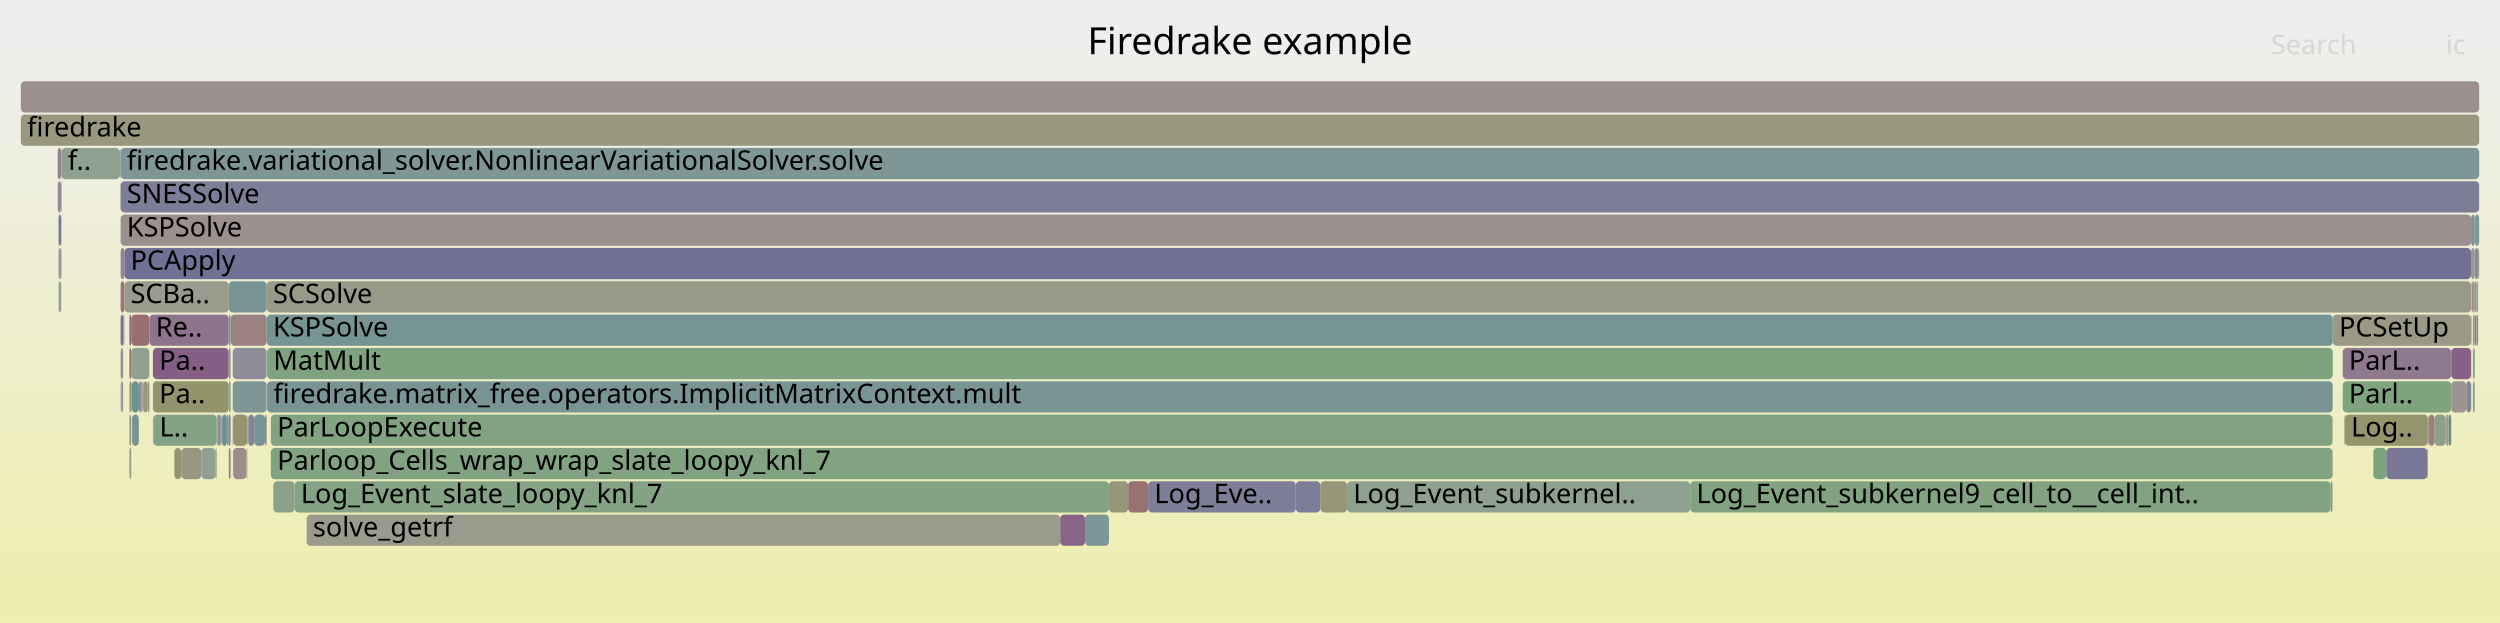
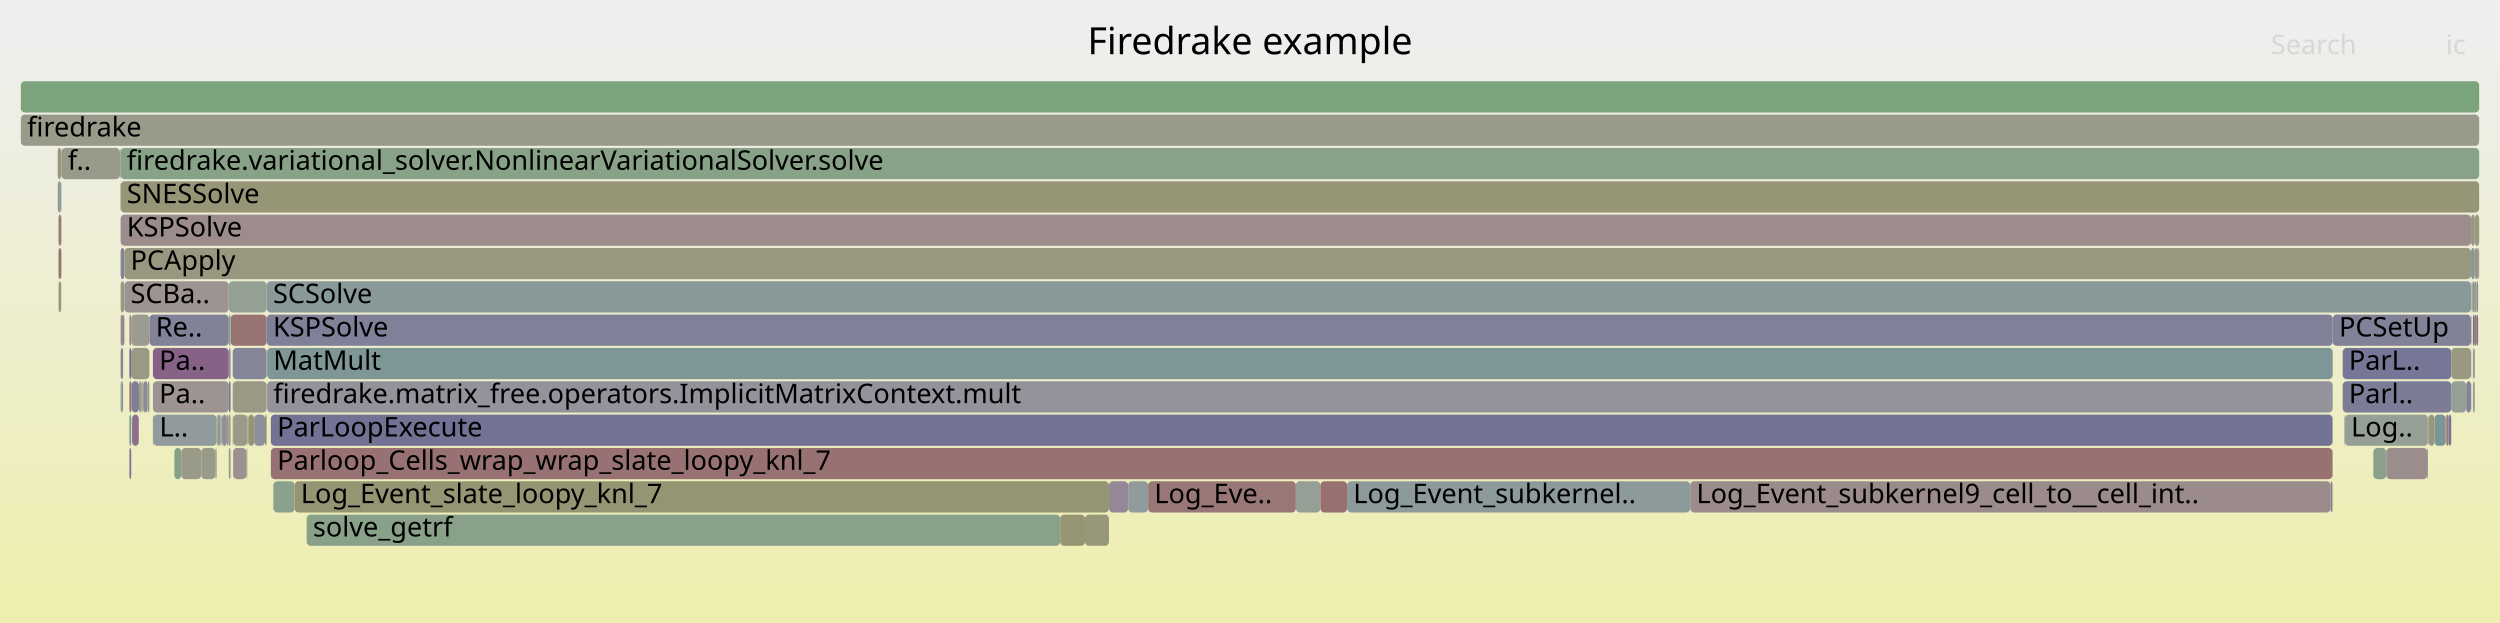
<svg xmlns="http://www.w3.org/2000/svg" version="1.1" width="1200" height="299" viewBox="0 0 1200 299">
  <defs>
    <linearGradient id="background" y1="0" y2="1" x1="0" x2="0">
      <stop stop-color="#eeeeee" offset="5%" />
      <stop stop-color="#eeeeb0" offset="95%" />
    </linearGradient>
  </defs>
  <style type="text/css">
	text { font-family:Verdana; font-size:13px; fill:rgb(0,0,0); }
	#search, #ignorecase { opacity:0.1; cursor:pointer; }
	#search:hover, #search.show, #ignorecase:hover, #ignorecase.show { opacity:1; }
	#subtitle { text-anchor:middle; font-color:rgb(160,160,160); }
	#title { text-anchor:middle; font-size:18px}
	#unzoom { cursor:pointer; }
	#frames &gt; *:hover { stroke:black; stroke-width:0.5; cursor:pointer; }
	.hide { display:none; }
	.parent { opacity:0.5; }
</style>
  <rect x="0.0" y="0" width="1200.0" height="299.0" fill="url(#background)" />
  <text id="title" x="600.00" y="26">Firedrake example</text>
  <text id="details" x="10.00" y="281"> </text>
  <text id="unzoom" x="10.00" y="26" class="hide">Reset Zoom</text>
  <text id="search" x="1090.00" y="26">Search</text>
  <text id="ignorecase" x="1174.00" y="26">ic</text>
  <text id="matched" x="1090.00" y="281"> </text>
  <g id="frames">
    <g>
-       <rect x="63.0" y="183" width="0.2" height="15.0" fill="rgb(154.036,127.609,127.609)" rx="2" ry="2" />
+       <rect x="1189.5" y="119" width="0.5" height="15.0" fill="rgb(156.583,147.136,147.136)" rx="2" ry="2" />
+       <text x="1192.51" y="129.5" />
+     </g>
+     <g>
+       <rect x="1119.6" y="215" width="0.1" height="15.0" fill="rgb(125.261,149.512,149.512)" rx="2" ry="2" />
+       <text x="1122.61" y="225.5" />
+     </g>
+     <g>
+       <rect x="622.0" y="231" width="11.8" height="15.0" fill="rgb(149.244,159.425,149.244)" rx="2" ry="2" />
+       <text x="625.03" y="241.5" />
+     </g>
+     <g>
+       <rect x="58.0" y="167" width="1.1" height="15.0" fill="rgb(131.535,131.535,152.878)" rx="2" ry="2" />
+       <text x="61.00" y="177.5" />
+     </g>
+     <g>
+       <rect x="57.9" y="167" width="0.1" height="15.0" fill="rgb(152.841,118.448,118.448)" rx="2" ry="2" />
+       <text x="60.86" y="177.5" />
+     </g>
+     <g>
+       <rect x="103.7" y="215" width="0.3" height="15.0" fill="rgb(150.35,150.35,120.925)" rx="2" ry="2" />
+       <text x="106.72" y="225.5" />
+     </g>
+     <g>
+       <rect x="1119.6" y="199" width="0.1" height="15.0" fill="rgb(148.189,159.597,148.189)" rx="2" ry="2" />
+       <text x="1122.61" y="209.5" />
+     </g>
+     <g>
+       <rect x="1118.7" y="231" width="0.9" height="15.0" fill="rgb(144.159,122.531,144.159)" rx="2" ry="2" />
+       <text x="1121.71" y="241.5" />
+     </g>
+     <g>
+       <rect x="96.6" y="215" width="6.8" height="15.0" fill="rgb(153.869,153.869,137.979)" rx="2" ry="2" />
+       <text x="99.63" y="225.5" />
+     </g>
+     <g>
+       <rect x="1186.4" y="151" width="0.2" height="15.0" fill="rgb(146.6,159.856,146.6)" rx="2" ry="2" />
+       <text x="1189.43" y="161.5" />
+     </g>
+     <g>
+       <rect x="118.7" y="199" width="0.2" height="15.0" fill="rgb(144.107,160.262,144.107)" rx="2" ry="2" />
+       <text x="121.70" y="209.5" />
+     </g>
+     <g>
+       <rect x="28.1" y="119" width="1.2" height="15.0" fill="rgb(152.274,114.103,114.103)" rx="2" ry="2" />
+       <text x="31.07" y="129.5" />
+     </g>
+     <g>
+       <rect x="29.5" y="71" width="28.1" height="15.0" fill="rgb(153.98,153.98,138.516)" rx="2" ry="2" />
+       <text x="32.52" y="81.5">f..</text>
+     </g>
+     <g>
+       <rect x="109.8" y="215" width="0.9" height="15.0" fill="rgb(148.105,159.611,148.105)" rx="2" ry="2" />
+       <text x="112.82" y="225.5" />
+     </g>
+     <g>
+       <rect x="73.6" y="199" width="30.4" height="15.0" fill="rgb(144.831,154.586,154.586)" rx="2" ry="2" />
+       <text x="76.56" y="209.5">L..</text>
+     </g>
+     <g>
+       <rect x="128.2" y="183" width="991.5" height="15.0" fill="rgb(146.516,146.516,155.777)" rx="2" ry="2" />
+       <text x="131.19" y="193.5">firedrake.matrix_free.operators.ImplicitMatrixContext.mult</text>
+     </g>
+     <g>
+       <rect x="1186.4" y="135" width="0.2" height="15.0" fill="rgb(155.412,138.157,138.157)" rx="2" ry="2" />
+       <text x="1189.43" y="145.5" />
+     </g>
+     <g>
+       <rect x="108.9" y="199" width="0.9" height="15.0" fill="rgb(151.545,151.545,126.719)" rx="2" ry="2" />
+       <text x="111.87" y="209.5" />
+     </g>
+     <g>
+       <rect x="110.7" y="151" width="17.3" height="15.0" fill="rgb(152.555,116.254,116.254)" rx="2" ry="2" />
+       <text x="113.66" y="161.5" />
+     </g>
+     <g>
+       <rect x="551.1" y="231" width="70.9" height="15.0" fill="rgb(152.977,119.493,119.493)" rx="2" ry="2" />
+       <text x="554.08" y="241.5">Log_Eve..</text>
+     </g>
+     <g>
+       <rect x="508.9" y="247" width="11.9" height="15.0" fill="rgb(149.541,149.541,117.004)" rx="2" ry="2" />
+       <text x="511.89" y="257.5" />
+     </g>
+     <g>
+       <rect x="63.2" y="183" width="3.5" height="15.0" fill="rgb(125.942,125.942,151.795)" rx="2" ry="2" />
+       <text x="66.16" y="193.5" />
+     </g>
+     <g>
+       <rect x="111.7" y="183" width="16.3" height="15.0" fill="rgb(153.06,153.06,134.058)" rx="2" ry="2" />
+       <text x="114.73" y="193.5" />
+     </g>
+     <g>
+       <rect x="122.0" y="199" width="5.2" height="15.0" fill="rgb(142.584,142.584,155.016)" rx="2" ry="2" />
+       <text x="125.03" y="209.5" />
+     </g>
+     <g>
+       <rect x="59.7" y="135" width="50.1" height="15.0" fill="rgb(156.606,147.316,147.316)" rx="2" ry="2" />
+       <text x="62.66" y="145.5">SCBa..</text>
+     </g>
+     <g>
+       <rect x="1186.1" y="103" width="1.8" height="15.0" fill="rgb(152.287,152.287,130.315)" rx="2" ry="2" />
+       <text x="1189.07" y="113.5" />
+     </g>
+     <g>
+       <rect x="29.4" y="135" width="0.1" height="15.0" fill="rgb(143.93,143.93,155.277)" rx="2" ry="2" />
+       <text x="32.40" y="145.5" />
+     </g>
+     <g>
+       <rect x="1165.4" y="199" width="0.2" height="15.0" fill="rgb(127.305,150.042,150.042)" rx="2" ry="2" />
+       <text x="1168.36" y="209.5" />
+     </g>
+     <g>
+       <rect x="29.3" y="87" width="0.2" height="15.0" fill="rgb(148.21,159.594,148.21)" rx="2" ry="2" />
+       <text x="32.25" y="97.5" />
+     </g>
+     <g>
+       <rect x="57.9" y="135" width="1.8" height="15.0" fill="rgb(152.653,152.653,132.086)" rx="2" ry="2" />
+       <text x="60.86" y="145.5" />
+     </g>
+     <g>
+       <rect x="111.9" y="215" width="6.4" height="15.0" fill="rgb(156.205,144.238,144.238)" rx="2" ry="2" />
+       <text x="114.88" y="225.5" />
+     </g>
+     <g>
+       <rect x="118.9" y="199" width="0.3" height="15.0" fill="rgb(144.982,154.625,154.625)" rx="2" ry="2" />
+       <text x="121.92" y="209.5" />
+     </g>
+     <g>
+       <rect x="57.9" y="151" width="1.2" height="15.0" fill="rgb(155.13,135.994,135.994)" rx="2" ry="2" />
+       <text x="60.86" y="161.5" />
+     </g>
+     <g>
+       <rect x="106.6" y="199" width="2.3" height="15.0" fill="rgb(140.566,140.566,154.626)" rx="2" ry="2" />
+       <text x="109.65" y="209.5" />
+     </g>
+     <g>
+       <rect x="1165.6" y="199" width="0.2" height="15.0" fill="rgb(153.191,153.191,134.694)" rx="2" ry="2" />
+       <text x="1168.58" y="209.5" />
+     </g>
+     <g>
+       <rect x="532.3" y="231" width="9.2" height="15.0" fill="rgb(149.603,136.483,149.603)" rx="2" ry="2" />
+       <text x="535.29" y="241.5" />
+     </g>
+     <g>
+       <rect x="68.5" y="183" width="0.3" height="15.0" fill="rgb(137.429,105.286,137.429)" rx="2" ry="2" />
+       <text x="71.53" y="193.5" />
+     </g>
+     <g>
+       <rect x="63.4" y="199" width="3.2" height="15.0" fill="rgb(139.839,111.462,139.839)" rx="2" ry="2" />
+       <text x="66.37" y="209.5" />
+     </g>
+     <g>
+       <rect x="73.4" y="167" width="36.4" height="15.0" fill="rgb(134.617,98.081,134.617)" rx="2" ry="2" />
+       <text x="76.41" y="177.5">Pa..</text>
+     </g>
+     <g>
+       <rect x="118.5" y="215" width="0.2" height="15.0" fill="rgb(133.414,162.002,133.414)" rx="2" ry="2" />
+       <text x="121.49" y="225.5" />
+     </g>
+     <g>
+       <rect x="127.2" y="199" width="0.8" height="15.0" fill="rgb(149.08,149.08,114.773)" rx="2" ry="2" />
+       <text x="130.22" y="209.5" />
+     </g>
+     <g>
+       <rect x="1125.3" y="199" width="0.2" height="15.0" fill="rgb(107.853,144.999,144.999)" rx="2" ry="2" />
+       <text x="1128.31" y="209.5" />
+     </g>
+     <g>
+       <rect x="1187.0" y="151" width="0.9" height="15.0" fill="rgb(114.97,114.97,149.672)" rx="2" ry="2" />
+       <text x="1190.04" y="161.5" />
+     </g>
+     <g>
+       <rect x="104.5" y="199" width="1.4" height="15.0" fill="rgb(139.506,153.205,153.205)" rx="2" ry="2" />
+       <text x="107.48" y="209.5" />
+     </g>
+     <g>
+       <rect x="1187.0" y="135" width="0.9" height="15.0" fill="rgb(150.629,139.112,150.629)" rx="2" ry="2" />
+       <text x="1190.04" y="145.5" />
+     </g>
+     <g>
+       <rect x="1186.3" y="167" width="0.1" height="15.0" fill="rgb(131.839,151.217,151.217)" rx="2" ry="2" />
+       <text x="1189.31" y="177.5" />
+     </g>
+     <g>
+       <rect x="1173.9" y="199" width="0.1" height="15.0" fill="rgb(149.943,149.943,118.956)" rx="2" ry="2" />
+       <text x="1176.87" y="209.5" />
+     </g>
+     <g>
+       <rect x="119.2" y="199" width="2.8" height="15.0" fill="rgb(149.276,149.276,115.722)" rx="2" ry="2" />
+       <text x="122.15" y="209.5" />
+     </g>
+     <g>
+       <rect x="83.7" y="215" width="3.3" height="15.0" fill="rgb(133.501,161.988,133.501)" rx="2" ry="2" />
+       <text x="86.69" y="225.5" />
+     </g>
+     <g>
+       <rect x="70.8" y="183" width="0.9" height="15.0" fill="rgb(152.54,152.54,131.542)" rx="2" ry="2" />
+       <text x="73.85" y="193.5" />
+     </g>
+     <g>
+       <rect x="811.3" y="231" width="307.4" height="15.0" fill="rgb(155.577,139.424,139.424)" rx="2" ry="2" />
+       <text x="814.30" y="241.5">Log_Event_subkernel9_cell_to__cell_int..</text>
+     </g>
+     <g>
+       <rect x="1168.5" y="199" width="5.4" height="15.0" fill="rgb(121.734,148.598,148.598)" rx="2" ry="2" />
+       <text x="1171.50" y="209.5" />
+     </g>
+     <g>
+       <rect x="111.7" y="167" width="16.3" height="15.0" fill="rgb(134.453,134.453,153.443)" rx="2" ry="2" />
+       <text x="114.73" y="177.5" />
+     </g>
+     <g>
+       <rect x="1174.0" y="199" width="0.2" height="15.0" fill="rgb(153.102,120.451,120.451)" rx="2" ry="2" />
+       <text x="1177.04" y="209.5" />
+     </g>
+     <g>
+       <rect x="57.9" y="183" width="0.1" height="15.0" fill="rgb(131.329,131.329,152.838)" rx="2" ry="2" />
+       <text x="60.86" y="193.5" />
+     </g>
+     <g>
+       <rect x="104.0" y="199" width="0.5" height="15.0" fill="rgb(153.769,153.769,137.497)" rx="2" ry="2" />
+       <text x="106.96" y="209.5" />
+     </g>
+     <g>
+       <rect x="57.7" y="71" width="0.2" height="15.0" fill="rgb(140.425,112.963,140.425)" rx="2" ry="2" />
+       <text x="60.73" y="81.5" />
+     </g>
+     <g>
+       <rect x="1188.7" y="151" width="0.8" height="15.0" fill="rgb(137.424,105.274,137.424)" rx="2" ry="2" />
+       <text x="1191.69" y="161.5" />
+     </g>
+     <g>
+       <rect x="10.0" y="39" width="1180.0" height="15.0" fill="rgb(123.663,163.59,123.663)" rx="2" ry="2" />
+       <text x="13.00" y="49.5" />
+     </g>
+     <g>
+       <rect x="57.9" y="119" width="1.8" height="15.0" fill="rgb(130.355,130.355,152.649)" rx="2" ry="2" />
+       <text x="60.86" y="129.5" />
+     </g>
+     <g>
+       <rect x="128.0" y="135" width="1058.1" height="15.0" fill="rgb(136.814,152.507,152.507)" rx="2" ry="2" />
+       <text x="131.04" y="145.5">SCSolve</text>
+     </g>
+     <g>
+       <rect x="29.3" y="103" width="0.2" height="15.0" fill="rgb(154.724,154.724,142.124)" rx="2" ry="2" />
+       <text x="32.25" y="113.5" />
+     </g>
+     <g>
+       <rect x="29.3" y="119" width="0.2" height="15.0" fill="rgb(148.809,148.809,113.459)" rx="2" ry="2" />
+       <text x="32.25" y="129.5" />
+     </g>
+     <g>
+       <rect x="57.9" y="71" width="1132.1" height="15.0" fill="rgb(136.286,161.535,136.286)" rx="2" ry="2" />
+       <text x="60.86" y="81.5">firedrake.variational_solver.NonlinearVariationalSolver.solve</text>
+     </g>
+     <g>
+       <rect x="28.1" y="103" width="1.2" height="15.0" fill="rgb(153.009,119.733,119.733)" rx="2" ry="2" />
+       <text x="31.07" y="113.5" />
+     </g>
+     <g>
+       <rect x="1187.9" y="151" width="0.8" height="15.0" fill="rgb(152.088,112.673,112.673)" rx="2" ry="2" />
+       <text x="1190.87" y="161.5" />
+     </g>
+     <g>
+       <rect x="1119.7" y="151" width="66.4" height="15.0" fill="rgb(128.746,128.746,152.338)" rx="2" ry="2" />
+       <text x="1122.74" y="161.5">PCSetUp</text>
+     </g>
+     <g>
+       <rect x="58.2" y="183" width="0.9" height="15.0" fill="rgb(133.919,151.757,151.757)" rx="2" ry="2" />
+       <text x="61.21" y="193.5" />
+     </g>
+     <g>
+       <rect x="62.1" y="215" width="0.9" height="15.0" fill="rgb(121.273,121.273,150.892)" rx="2" ry="2" />
+       <text x="65.13" y="225.5" />
+     </g>
+     <g>
+       <rect x="147.2" y="247" width="361.7" height="15.0" fill="rgb(136.515,161.498,136.515)" rx="2" ry="2" />
+       <text x="150.19" y="257.5">solve_getrf</text>
+     </g>
+     <g>
+       <rect x="68.0" y="183" width="0.3" height="15.0" fill="rgb(120.236,148.209,148.209)" rx="2" ry="2" />
+       <text x="71.02" y="193.5" />
+     </g>
+     <g>
+       <rect x="1187.9" y="103" width="2.1" height="15.0" fill="rgb(152.59,152.59,131.78)" rx="2" ry="2" />
+       <text x="1190.87" y="113.5" />
+     </g>
+     <g>
+       <rect x="111.7" y="199" width="0.2" height="15.0" fill="rgb(145.085,145.085,155.5)" rx="2" ry="2" />
+       <text x="114.73" y="209.5" />
+     </g>
+     <g>
+       <rect x="57.9" y="103" width="1128.2" height="15.0" fill="rgb(155.683,140.233,140.233)" rx="2" ry="2" />
+       <text x="60.86" y="113.5">KSPSolve</text>
+     </g>
+     <g>
+       <rect x="27.7" y="71" width="1.6" height="15.0" fill="rgb(150.624,150.624,122.257)" rx="2" ry="2" />
+       <text x="30.71" y="81.5" />
+     </g>
+     <g>
+       <rect x="58.0" y="183" width="0.2" height="15.0" fill="rgb(107.974,145.03,145.03)" rx="2" ry="2" />
+       <text x="61.00" y="193.5" />
+     </g>
+     <g>
+       <rect x="1176.6" y="183" width="7.2" height="15.0" fill="rgb(146.809,159.822,146.809)" rx="2" ry="2" />
+       <text x="1179.56" y="193.5" />
+     </g>
+     <g>
+       <rect x="1186.3" y="183" width="0.1" height="15.0" fill="rgb(127.639,150.129,150.129)" rx="2" ry="2" />
+       <text x="1189.31" y="193.5" />
+     </g>
+     <g>
+       <rect x="59.7" y="119" width="1126.4" height="15.0" fill="rgb(151.993,151.993,128.891)" rx="2" ry="2" />
+       <text x="62.66" y="129.5">PCApply</text>
+     </g>
+     <g>
+       <rect x="62.1" y="183" width="0.9" height="15.0" fill="rgb(152.705,117.403,117.403)" rx="2" ry="2" />
+       <text x="65.13" y="193.5" />
+     </g>
+     <g>
+       <rect x="62.1" y="199" width="0.9" height="15.0" fill="rgb(130,150.741,150.741)" rx="2" ry="2" />
+       <text x="65.13" y="209.5" />
+     </g>
+     <g>
+       <rect x="1186.1" y="119" width="1.8" height="15.0" fill="rgb(132.764,151.457,151.457)" rx="2" ry="2" />
+       <text x="1189.07" y="129.5" />
+     </g>
+     <g>
+       <rect x="105.9" y="199" width="0.3" height="15.0" fill="rgb(152.587,152.587,131.769)" rx="2" ry="2" />
+       <text x="108.89" y="209.5" />
+     </g>
+     <g>
+       <rect x="646.6" y="231" width="164.7" height="15.0" fill="rgb(140.713,153.518,153.518)" rx="2" ry="2" />
+       <text x="649.58" y="241.5">Log_Event_subkernel..</text>
+     </g>
+     <g>
+       <rect x="68.8" y="183" width="2.0" height="15.0" fill="rgb(138.141,138.141,154.156)" rx="2" ry="2" />
+       <text x="71.76" y="193.5" />
+     </g>
+     <g>
+       <rect x="1175.4" y="199" width="1.2" height="15.0" fill="rgb(116.618,116.618,149.991)" rx="2" ry="2" />
+       <text x="1178.44" y="209.5" />
+     </g>
+     <g>
+       <rect x="1124.5" y="183" width="52.1" height="15.0" fill="rgb(123.973,123.973,151.414)" rx="2" ry="2" />
+       <text x="1127.45" y="193.5">Parl..</text>
+     </g>
+     <g>
+       <rect x="109.8" y="151" width="0.9" height="15.0" fill="rgb(140.089,160.916,140.089)" rx="2" ry="2" />
+       <text x="112.82" y="161.5" />
+     </g>
+     <g>
+       <rect x="106.4" y="199" width="0.2" height="15.0" fill="rgb(128.509,128.509,152.292)" rx="2" ry="2" />
+       <text x="109.42" y="209.5" />
+     </g>
+     <g>
+       <rect x="1186.6" y="135" width="0.4" height="15.0" fill="rgb(147.321,159.738,147.321)" rx="2" ry="2" />
+       <text x="1189.58" y="145.5" />
+     </g>
+     <g>
+       <rect x="28.1" y="135" width="1.2" height="15.0" fill="rgb(151.115,151.115,124.635)" rx="2" ry="2" />
+       <text x="31.07" y="145.5" />
+     </g>
+     <g>
+       <rect x="66.7" y="183" width="1.3" height="15.0" fill="rgb(153.644,153.644,136.889)" rx="2" ry="2" />
+       <text x="69.68" y="193.5" />
+     </g>
+     <g>
+       <rect x="27.7" y="87" width="1.6" height="15.0" fill="rgb(145.762,154.827,154.827)" rx="2" ry="2" />
+       <text x="30.71" y="97.5" />
+     </g>
+     <g>
+       <rect x="106.2" y="199" width="0.2" height="15.0" fill="rgb(140.888,160.786,140.888)" rx="2" ry="2" />
+       <text x="109.19" y="209.5" />
+     </g>
+     <g>
+       <rect x="10.0" y="55" width="1180.0" height="15.0" fill="rgb(153.884,153.884,138.054)" rx="2" ry="2" />
+       <text x="13.00" y="65.5">firedrake</text>
+     </g>
+     <g>
+       <rect x="1145.4" y="215" width="19.7" height="15.0" fill="rgb(155.735,140.632,140.632)" rx="2" ry="2" />
+       <text x="1148.45" y="225.5" />
+     </g>
+     <g>
+       <rect x="1125.5" y="199" width="39.9" height="15.0" fill="rgb(149.35,159.408,149.35)" rx="2" ry="2" />
+       <text x="1128.52" y="209.5">Log..</text>
+     </g>
+     <g>
+       <rect x="1186.3" y="151" width="0.1" height="15.0" fill="rgb(148.144,148.144,110.236)" rx="2" ry="2" />
+       <text x="1189.31" y="161.5" />
+     </g>
+     <g>
+       <rect x="73.4" y="183" width="36.4" height="15.0" fill="rgb(156.519,146.649,146.649)" rx="2" ry="2" />
+       <text x="76.41" y="193.5">Pa..</text>
+     </g>
+     <g>
+       <rect x="57.6" y="71" width="0.1" height="15.0" fill="rgb(153.052,153.052,134.021)" rx="2" ry="2" />
+       <text x="60.60" y="81.5" />
+     </g>
+     <g>
+       <rect x="1187.0" y="183" width="0.9" height="15.0" fill="rgb(146.971,159.795,146.971)" rx="2" ry="2" />
+       <text x="1190.04" y="193.5" />
+     </g>
+     <g>
+       <rect x="109.8" y="135" width="18.2" height="15.0" fill="rgb(147.613,159.691,147.613)" rx="2" ry="2" />
+       <text x="112.82" y="145.5" />
+     </g>
+     <g>
+       <rect x="73.4" y="199" width="0.2" height="15.0" fill="rgb(108.785,108.785,148.474)" rx="2" ry="2" />
+       <text x="76.41" y="209.5" />
+     </g>
+     <g>
+       <rect x="130.0" y="215" width="989.6" height="15.0" fill="rgb(152.214,113.638,113.638)" rx="2" ry="2" />
+       <text x="133.04" y="225.5">Parloop_Cells_wrap_wrap_slate_loopy_knl_7</text>
+     </g>
+     <g>
+       <rect x="109.8" y="183" width="0.9" height="15.0" fill="rgb(120.223,120.223,150.688)" rx="2" ry="2" />
+       <text x="112.82" y="193.5" />
+     </g>
+     <g>
+       <rect x="87.0" y="215" width="9.6" height="15.0" fill="rgb(153.733,153.733,137.322)" rx="2" ry="2" />
+       <text x="89.98" y="225.5" />
+     </g>
+     <g>
+       <rect x="1124.5" y="167" width="52.1" height="15.0" fill="rgb(118.115,118.115,150.28)" rx="2" ry="2" />
+       <text x="1127.45" y="177.5">ParL..</text>
+     </g>
+     <g>
+       <rect x="131.2" y="231" width="10.2" height="15.0" fill="rgb(138.819,161.123,138.819)" rx="2" ry="2" />
+       <text x="134.21" y="241.5" />
+     </g>
+     <g>
+       <rect x="520.8" y="247" width="11.5" height="15.0" fill="rgb(150.603,150.603,122.154)" rx="2" ry="2" />
+       <text x="523.80" y="257.5" />
+     </g>
+     <g>
+       <rect x="118.3" y="215" width="0.2" height="15.0" fill="rgb(128.486,162.805,128.486)" rx="2" ry="2" />
+       <text x="121.28" y="225.5" />
+     </g>
+     <g>
+       <rect x="109.8" y="199" width="0.9" height="15.0" fill="rgb(155,155,143.461)" rx="2" ry="2" />
+       <text x="112.82" y="209.5" />
+     </g>
+     <g>
+       <rect x="63.0" y="167" width="8.7" height="15.0" fill="rgb(152.598,152.598,131.822)" rx="2" ry="2" />
+       <text x="66.04" y="177.5" />
+     </g>
+     <g>
+       <rect x="1188.7" y="135" width="0.8" height="15.0" fill="rgb(155.325,137.491,137.491)" rx="2" ry="2" />
+       <text x="1191.69" y="145.5" />
+     </g>
+     <g>
+       <rect x="633.8" y="231" width="12.8" height="15.0" fill="rgb(152.058,112.447,112.447)" rx="2" ry="2" />
+       <text x="636.84" y="241.5" />
+     </g>
+     <g>
+       <rect x="141.4" y="231" width="390.9" height="15.0" fill="rgb(149.384,149.384,116.244)" rx="2" ry="2" />
+       <text x="144.40" y="241.5">Log_Event_slate_loopy_knl_7</text>
+     </g>
+     <g>
+       <rect x="1187.9" y="135" width="0.8" height="15.0" fill="rgb(127.989,162.886,127.989)" rx="2" ry="2" />
+       <text x="1190.87" y="145.5" />
+     </g>
+     <g>
+       <rect x="1183.8" y="183" width="2.3" height="15.0" fill="rgb(130.187,130.187,152.617)" rx="2" ry="2" />
+       <text x="1186.80" y="193.5" />
+     </g>
+     <g>
+       <rect x="1176.6" y="167" width="9.5" height="15.0" fill="rgb(152.495,152.495,131.32)" rx="2" ry="2" />
+       <text x="1179.56" y="177.5" />
+     </g>
+     <g>
+       <rect x="63.0" y="183" width="0.2" height="15.0" fill="rgb(152.474,115.632,115.632)" rx="2" ry="2" />
      <text x="66.04" y="193.5" />
    </g>
    <g>
-       <rect x="68.8" y="183" width="2.0" height="15.0" fill="rgb(150.664,150.664,122.448)" rx="2" ry="2" />
-       <text x="71.76" y="193.5" />
-     </g>
-     <g>
-       <rect x="57.9" y="135" width="1.8" height="15.0" fill="rgb(152.599,116.59,116.59)" rx="2" ry="2" />
-       <text x="60.86" y="145.5" />
-     </g>
-     <g>
-       <rect x="147.2" y="247" width="361.7" height="15.0" fill="rgb(154.518,154.518,141.125)" rx="2" ry="2" />
-       <text x="150.19" y="257.5">solve_getrf</text>
-     </g>
-     <g>
-       <rect x="110.7" y="151" width="17.3" height="15.0" fill="rgb(154.34,129.942,129.942)" rx="2" ry="2" />
-       <text x="113.66" y="161.5" />
-     </g>
-     <g>
-       <rect x="28.1" y="119" width="1.2" height="15.0" fill="rgb(156.395,145.692,145.692)" rx="2" ry="2" />
-       <text x="31.07" y="129.5" />
-     </g>
-     <g>
-       <rect x="1186.3" y="183" width="0.1" height="15.0" fill="rgb(154.964,154.964,143.288)" rx="2" ry="2" />
-       <text x="1189.31" y="193.5" />
-     </g>
-     <g>
-       <rect x="520.8" y="247" width="11.5" height="15.0" fill="rgb(125.474,149.567,149.567)" rx="2" ry="2" />
-       <text x="523.80" y="257.5" />
-     </g>
-     <g>
-       <rect x="1119.7" y="151" width="66.4" height="15.0" fill="rgb(153.044,153.044,133.982)" rx="2" ry="2" />
-       <text x="1122.74" y="161.5">PCSetUp</text>
-     </g>
-     <g>
-       <rect x="633.8" y="231" width="12.8" height="15.0" fill="rgb(150.321,150.321,120.788)" rx="2" ry="2" />
-       <text x="636.84" y="241.5" />
-     </g>
-     <g>
-       <rect x="1118.7" y="231" width="0.9" height="15.0" fill="rgb(136.435,152.409,152.409)" rx="2" ry="2" />
-       <text x="1121.71" y="241.5" />
-     </g>
-     <g>
-       <rect x="1186.4" y="135" width="0.2" height="15.0" fill="rgb(124.91,149.421,149.421)" rx="2" ry="2" />
-       <text x="1189.43" y="145.5" />
-     </g>
-     <g>
-       <rect x="103.4" y="215" width="0.3" height="15.0" fill="rgb(148.868,148.868,113.747)" rx="2" ry="2" />
+       <rect x="1174.2" y="199" width="1.2" height="15.0" fill="rgb(153.471,123.275,123.275)" rx="2" ry="2" />
+       <text x="1177.22" y="209.5" />
+     </g>
+     <g>
+       <rect x="1165.8" y="199" width="2.7" height="15.0" fill="rgb(151.092,151.092,124.521)" rx="2" ry="2" />
+       <text x="1168.82" y="209.5" />
+     </g>
+     <g>
+       <rect x="128.0" y="151" width="991.7" height="15.0" fill="rgb(128.231,128.231,152.238)" rx="2" ry="2" />
+       <text x="131.04" y="161.5">KSPSolve</text>
+     </g>
+     <g>
+       <rect x="1139.2" y="215" width="6.2" height="15.0" fill="rgb(139.314,161.042,139.314)" rx="2" ry="2" />
+       <text x="1142.16" y="225.5" />
+     </g>
+     <g>
+       <rect x="29.3" y="71" width="0.2" height="15.0" fill="rgb(156.468,146.254,146.254)" rx="2" ry="2" />
+       <text x="32.25" y="81.5" />
+     </g>
+     <g>
+       <rect x="103.4" y="215" width="0.3" height="15.0" fill="rgb(139.451,161.02,139.451)" rx="2" ry="2" />
      <text x="106.44" y="225.5" />
    </g>
    <g>
-       <rect x="27.7" y="71" width="1.6" height="15.0" fill="rgb(146.821,129.353,146.821)" rx="2" ry="2" />
-       <text x="30.71" y="81.5" />
-     </g>
-     <g>
-       <rect x="63.4" y="199" width="3.2" height="15.0" fill="rgb(118.478,147.753,147.753)" rx="2" ry="2" />
-       <text x="66.37" y="209.5" />
-     </g>
-     <g>
-       <rect x="68.3" y="183" width="0.2" height="15.0" fill="rgb(145.282,125.411,145.282)" rx="2" ry="2" />
+       <rect x="71.7" y="151" width="38.1" height="15.0" fill="rgb(129.209,129.209,152.427)" rx="2" ry="2" />
+       <text x="74.75" y="161.5">Re..</text>
+     </g>
+     <g>
+       <rect x="109.8" y="167" width="0.9" height="15.0" fill="rgb(143.439,143.439,155.182)" rx="2" ry="2" />
+       <text x="112.82" y="177.5" />
+     </g>
+     <g>
+       <rect x="541.5" y="231" width="9.6" height="15.0" fill="rgb(145.593,154.783,154.783)" rx="2" ry="2" />
+       <text x="544.50" y="241.5" />
+     </g>
+     <g>
+       <rect x="68.3" y="183" width="0.2" height="15.0" fill="rgb(148.309,148.309,111.038)" rx="2" ry="2" />
      <text x="71.31" y="193.5" />
    </g>
    <g>
-       <rect x="1168.5" y="199" width="5.4" height="15.0" fill="rgb(136.71,161.466,136.71)" rx="2" ry="2" />
-       <text x="1171.50" y="209.5" />
-     </g>
-     <g>
-       <rect x="1165.4" y="199" width="0.2" height="15.0" fill="rgb(152.577,116.426,116.426)" rx="2" ry="2" />
-       <text x="1168.36" y="209.5" />
-     </g>
-     <g>
-       <rect x="541.5" y="231" width="9.6" height="15.0" fill="rgb(152.07,112.534,112.534)" rx="2" ry="2" />
-       <text x="544.50" y="241.5" />
-     </g>
-     <g>
-       <rect x="1187.9" y="103" width="2.1" height="15.0" fill="rgb(129.052,150.495,150.495)" rx="2" ry="2" />
-       <text x="1190.87" y="113.5" />
-     </g>
-     <g>
-       <rect x="1174.0" y="199" width="0.2" height="15.0" fill="rgb(134.725,98.357,134.725)" rx="2" ry="2" />
-       <text x="1177.04" y="209.5" />
-     </g>
-     <g>
-       <rect x="68.5" y="183" width="0.3" height="15.0" fill="rgb(127.746,127.746,152.144)" rx="2" ry="2" />
-       <text x="71.53" y="193.5" />
-     </g>
-     <g>
-       <rect x="111.9" y="215" width="6.4" height="15.0" fill="rgb(155.671,140.144,140.144)" rx="2" ry="2" />
-       <text x="114.88" y="225.5" />
-     </g>
-     <g>
-       <rect x="1187.0" y="167" width="0.9" height="15.0" fill="rgb(138.451,161.182,138.451)" rx="2" ry="2" />
+       <rect x="128.2" y="167" width="991.5" height="15.0" fill="rgb(125.667,149.617,149.617)" rx="2" ry="2" />
+       <text x="131.19" y="177.5">MatMult</text>
+     </g>
+     <g>
+       <rect x="1187.9" y="119" width="1.6" height="15.0" fill="rgb(151.935,151.935,128.609)" rx="2" ry="2" />
+       <text x="1190.87" y="129.5" />
+     </g>
+     <g>
+       <rect x="111.9" y="199" width="6.8" height="15.0" fill="rgb(153.519,153.519,136.286)" rx="2" ry="2" />
+       <text x="114.88" y="209.5" />
+     </g>
+     <g>
+       <rect x="62.1" y="151" width="0.9" height="15.0" fill="rgb(155.317,137.43,137.43)" rx="2" ry="2" />
+       <text x="65.13" y="161.5" />
+     </g>
+     <g>
+       <rect x="57.6" y="87" width="0.1" height="15.0" fill="rgb(148.284,148.284,110.915)" rx="2" ry="2" />
+       <text x="60.60" y="97.5" />
+     </g>
+     <g>
+       <rect x="63.0" y="151" width="8.7" height="15.0" fill="rgb(155.25,155.25,144.672)" rx="2" ry="2" />
+       <text x="66.04" y="161.5" />
+     </g>
+     <g>
+       <rect x="1165.1" y="215" width="0.3" height="15.0" fill="rgb(120.812,120.812,150.802)" rx="2" ry="2" />
+       <text x="1168.15" y="225.5" />
+     </g>
+     <g>
+       <rect x="57.9" y="87" width="1132.1" height="15.0" fill="rgb(149.998,149.998,119.219)" rx="2" ry="2" />
+       <text x="60.86" y="97.5">SNESSolve</text>
+     </g>
+     <g>
+       <rect x="66.6" y="199" width="0.1" height="15.0" fill="rgb(155.032,135.242,135.242)" rx="2" ry="2" />
+       <text x="69.55" y="209.5" />
+     </g>
+     <g>
+       <rect x="130.0" y="199" width="989.6" height="15.0" fill="rgb(113.761,113.761,149.438)" rx="2" ry="2" />
+       <text x="133.04" y="209.5">ParLoopExecute</text>
+     </g>
+     <g>
+       <rect x="1186.3" y="135" width="0.1" height="15.0" fill="rgb(117.873,147.597,147.597)" rx="2" ry="2" />
+       <text x="1189.31" y="145.5" />
+     </g>
+     <g>
+       <rect x="59.1" y="151" width="0.6" height="15.0" fill="rgb(122.858,122.858,151.198)" rx="2" ry="2" />
+       <text x="62.12" y="161.5" />
+     </g>
+     <g>
+       <rect x="1187.0" y="167" width="0.9" height="15.0" fill="rgb(137.118,152.586,152.586)" rx="2" ry="2" />
      <text x="1190.04" y="177.5" />
    </g>
    <g>
-       <rect x="73.4" y="199" width="0.2" height="15.0" fill="rgb(154.616,154.616,141.601)" rx="2" ry="2" />
-       <text x="76.41" y="209.5" />
-     </g>
-     <g>
-       <rect x="29.3" y="71" width="0.2" height="15.0" fill="rgb(132.538,132.538,153.072)" rx="2" ry="2" />
-       <text x="32.25" y="81.5" />
-     </g>
-     <g>
-       <rect x="111.7" y="199" width="0.2" height="15.0" fill="rgb(154.957,134.672,134.672)" rx="2" ry="2" />
-       <text x="114.73" y="209.5" />
-     </g>
-     <g>
-       <rect x="73.4" y="167" width="36.4" height="15.0" fill="rgb(132.878,93.624,132.878)" rx="2" ry="2" />
-       <text x="76.41" y="177.5">Pa..</text>
-     </g>
-     <g>
-       <rect x="532.3" y="231" width="9.2" height="15.0" fill="rgb(150.432,150.432,121.325)" rx="2" ry="2" />
-       <text x="535.29" y="241.5" />
-     </g>
-     <g>
-       <rect x="1187.9" y="135" width="0.8" height="15.0" fill="rgb(124.486,163.456,124.486)" rx="2" ry="2" />
-       <text x="1190.87" y="145.5" />
-     </g>
-     <g>
-       <rect x="108.9" y="199" width="0.9" height="15.0" fill="rgb(130.748,150.935,150.935)" rx="2" ry="2" />
-       <text x="111.87" y="209.5" />
-     </g>
-     <g>
-       <rect x="130.0" y="215" width="989.6" height="15.0" fill="rgb(130.261,162.516,130.261)" rx="2" ry="2" />
-       <text x="133.04" y="225.5">Parloop_Cells_wrap_wrap_slate_loopy_knl_7</text>
-     </g>
-     <g>
-       <rect x="63.2" y="183" width="3.5" height="15.0" fill="rgb(108.058,145.052,145.052)" rx="2" ry="2" />
-       <text x="66.16" y="193.5" />
-     </g>
-     <g>
-       <rect x="111.7" y="167" width="16.3" height="15.0" fill="rgb(141.81,141.81,154.866)" rx="2" ry="2" />
-       <text x="114.73" y="177.5" />
-     </g>
-     <g>
-       <rect x="1176.6" y="167" width="9.5" height="15.0" fill="rgb(133.756,95.874,133.756)" rx="2" ry="2" />
-       <text x="1179.56" y="177.5" />
-     </g>
-     <g>
-       <rect x="57.6" y="87" width="0.1" height="15.0" fill="rgb(148.694,148.694,112.9)" rx="2" ry="2" />
-       <text x="60.60" y="97.5" />
-     </g>
-     <g>
-       <rect x="63.0" y="167" width="8.7" height="15.0" fill="rgb(143.843,160.305,143.843)" rx="2" ry="2" />
-       <text x="66.04" y="177.5" />
-     </g>
-     <g>
-       <rect x="1186.1" y="119" width="1.8" height="15.0" fill="rgb(155.499,155.499,145.881)" rx="2" ry="2" />
-       <text x="1189.07" y="129.5" />
-     </g>
-     <g>
-       <rect x="127.2" y="199" width="0.8" height="15.0" fill="rgb(154.472,130.95,130.95)" rx="2" ry="2" />
-       <text x="130.22" y="209.5" />
-     </g>
-     <g>
-       <rect x="57.7" y="71" width="0.2" height="15.0" fill="rgb(127.845,127.845,152.163)" rx="2" ry="2" />
-       <text x="60.73" y="81.5" />
-     </g>
-     <g>
-       <rect x="1119.6" y="199" width="0.1" height="15.0" fill="rgb(140.113,153.363,153.363)" rx="2" ry="2" />
-       <text x="1122.61" y="209.5" />
-     </g>
-     <g>
-       <rect x="1173.9" y="199" width="0.1" height="15.0" fill="rgb(149.848,149.848,118.496)" rx="2" ry="2" />
-       <text x="1176.87" y="209.5" />
-     </g>
-     <g>
-       <rect x="122.0" y="199" width="5.2" height="15.0" fill="rgb(117.957,147.619,147.619)" rx="2" ry="2" />
-       <text x="125.03" y="209.5" />
-     </g>
-     <g>
-       <rect x="104.0" y="199" width="0.5" height="15.0" fill="rgb(150.136,150.136,119.889)" rx="2" ry="2" />
-       <text x="106.96" y="209.5" />
-     </g>
-     <g>
-       <rect x="118.9" y="199" width="0.3" height="15.0" fill="rgb(119.384,147.988,147.988)" rx="2" ry="2" />
-       <text x="121.92" y="209.5" />
-     </g>
-     <g>
-       <rect x="119.2" y="199" width="2.8" height="15.0" fill="rgb(130.278,130.278,152.634)" rx="2" ry="2" />
-       <text x="122.15" y="209.5" />
-     </g>
-     <g>
-       <rect x="1139.2" y="215" width="6.2" height="15.0" fill="rgb(123.688,163.586,123.688)" rx="2" ry="2" />
-       <text x="1142.16" y="225.5" />
-     </g>
-     <g>
-       <rect x="59.7" y="135" width="50.1" height="15.0" fill="rgb(154.536,154.536,141.212)" rx="2" ry="2" />
-       <text x="62.66" y="145.5">SCBa..</text>
-     </g>
-     <g>
-       <rect x="57.9" y="87" width="1132.1" height="15.0" fill="rgb(125.155,125.155,151.643)" rx="2" ry="2" />
-       <text x="60.86" y="97.5">SNESSolve</text>
-     </g>
-     <g>
-       <rect x="1165.6" y="199" width="0.2" height="15.0" fill="rgb(135.969,161.586,135.969)" rx="2" ry="2" />
-       <text x="1168.58" y="209.5" />
-     </g>
-     <g>
-       <rect x="508.9" y="247" width="11.9" height="15.0" fill="rgb(135.502,100.349,135.502)" rx="2" ry="2" />
-       <text x="511.89" y="257.5" />
-     </g>
-     <g>
-       <rect x="109.8" y="215" width="0.9" height="15.0" fill="rgb(136.734,136.734,153.884)" rx="2" ry="2" />
-       <text x="112.82" y="225.5" />
-     </g>
-     <g>
-       <rect x="57.9" y="119" width="1.8" height="15.0" fill="rgb(147.517,131.137,147.517)" rx="2" ry="2" />
-       <text x="60.86" y="129.5" />
-     </g>
-     <g>
-       <rect x="128.0" y="135" width="1058.1" height="15.0" fill="rgb(153.193,153.193,134.703)" rx="2" ry="2" />
-       <text x="131.04" y="145.5">SCSolve</text>
-     </g>
-     <g>
-       <rect x="130.0" y="199" width="989.6" height="15.0" fill="rgb(129.946,162.567,129.946)" rx="2" ry="2" />
-       <text x="133.04" y="209.5">ParLoopExecute</text>
-     </g>
-     <g>
-       <rect x="128.0" y="151" width="991.7" height="15.0" fill="rgb(117.819,147.583,147.583)" rx="2" ry="2" />
-       <text x="131.04" y="161.5">KSPSolve</text>
-     </g>
-     <g>
-       <rect x="83.7" y="215" width="3.3" height="15.0" fill="rgb(148.469,148.469,111.809)" rx="2" ry="2" />
-       <text x="86.69" y="225.5" />
-     </g>
-     <g>
-       <rect x="141.4" y="231" width="390.9" height="15.0" fill="rgb(132.041,162.226,132.041)" rx="2" ry="2" />
-       <text x="144.40" y="241.5">Log_Event_slate_loopy_knl_7</text>
-     </g>
-     <g>
-       <rect x="62.1" y="215" width="0.9" height="15.0" fill="rgb(155.519,155.519,145.979)" rx="2" ry="2" />
-       <text x="65.13" y="225.5" />
-     </g>
-     <g>
-       <rect x="128.2" y="183" width="991.5" height="15.0" fill="rgb(121.091,148.431,148.431)" rx="2" ry="2" />
-       <text x="131.19" y="193.5">firedrake.matrix_free.operators.ImplicitMatrixContext.mult</text>
-     </g>
-     <g>
-       <rect x="1186.3" y="135" width="0.1" height="15.0" fill="rgb(152.268,114.052,114.052)" rx="2" ry="2" />
-       <text x="1189.31" y="145.5" />
-     </g>
-     <g>
-       <rect x="111.7" y="183" width="16.3" height="15.0" fill="rgb(126.979,149.958,149.958)" rx="2" ry="2" />
-       <text x="114.73" y="193.5" />
-     </g>
-     <g>
-       <rect x="29.3" y="119" width="0.2" height="15.0" fill="rgb(155.074,155.074,143.822)" rx="2" ry="2" />
-       <text x="32.25" y="129.5" />
-     </g>
-     <g>
-       <rect x="62.1" y="199" width="0.9" height="15.0" fill="rgb(152.059,152.059,129.209)" rx="2" ry="2" />
-       <text x="65.13" y="209.5" />
-     </g>
-     <g>
-       <rect x="1186.3" y="151" width="0.1" height="15.0" fill="rgb(155.41,138.14,138.14)" rx="2" ry="2" />
-       <text x="1189.31" y="161.5" />
-     </g>
-     <g>
-       <rect x="1125.3" y="199" width="0.2" height="15.0" fill="rgb(142.015,117.037,142.015)" rx="2" ry="2" />
-       <text x="1128.31" y="209.5" />
-     </g>
-     <g>
-       <rect x="1186.3" y="167" width="0.1" height="15.0" fill="rgb(150.514,150.514,121.721)" rx="2" ry="2" />
-       <text x="1189.31" y="177.5" />
-     </g>
-     <g>
-       <rect x="62.1" y="183" width="0.9" height="15.0" fill="rgb(150.731,150.731,122.775)" rx="2" ry="2" />
-       <text x="65.13" y="193.5" />
-     </g>
-     <g>
-       <rect x="551.1" y="231" width="70.9" height="15.0" fill="rgb(126.446,126.446,151.893)" rx="2" ry="2" />
-       <text x="554.08" y="241.5">Log_Eve..</text>
-     </g>
-     <g>
-       <rect x="1189.5" y="119" width="0.5" height="15.0" fill="rgb(138.922,161.106,138.922)" rx="2" ry="2" />
-       <text x="1192.51" y="129.5" />
-     </g>
-     <g>
-       <rect x="57.9" y="183" width="0.1" height="15.0" fill="rgb(144.405,154.475,154.475)" rx="2" ry="2" />
-       <text x="60.86" y="193.5" />
-     </g>
-     <g>
-       <rect x="73.4" y="183" width="36.4" height="15.0" fill="rgb(147.639,147.639,107.788)" rx="2" ry="2" />
-       <text x="76.41" y="193.5">Pa..</text>
-     </g>
-     <g>
-       <rect x="118.3" y="215" width="0.2" height="15.0" fill="rgb(143.844,160.304,143.844)" rx="2" ry="2" />
-       <text x="121.28" y="225.5" />
-     </g>
-     <g>
-       <rect x="1187.9" y="151" width="0.8" height="15.0" fill="rgb(154.53,131.396,131.396)" rx="2" ry="2" />
-       <text x="1190.87" y="161.5" />
-     </g>
-     <g>
-       <rect x="106.6" y="199" width="2.3" height="15.0" fill="rgb(105.334,144.346,144.346)" rx="2" ry="2" />
-       <text x="109.65" y="209.5" />
-     </g>
-     <g>
-       <rect x="87.0" y="215" width="9.6" height="15.0" fill="rgb(152.227,152.227,130.021)" rx="2" ry="2" />
-       <text x="89.98" y="225.5" />
-     </g>
-     <g>
-       <rect x="1165.1" y="215" width="0.3" height="15.0" fill="rgb(137.362,161.36,137.362)" rx="2" ry="2" />
-       <text x="1168.15" y="225.5" />
-     </g>
-     <g>
-       <rect x="118.5" y="215" width="0.2" height="15.0" fill="rgb(149.273,149.273,115.709)" rx="2" ry="2" />
-       <text x="121.49" y="225.5" />
-     </g>
-     <g>
-       <rect x="1124.5" y="183" width="52.1" height="15.0" fill="rgb(127.12,163.027,127.12)" rx="2" ry="2" />
-       <text x="1127.45" y="193.5">Parl..</text>
-     </g>
-     <g>
-       <rect x="104.5" y="199" width="1.4" height="15.0" fill="rgb(140.334,140.334,154.581)" rx="2" ry="2" />
-       <text x="107.48" y="209.5" />
-     </g>
-     <g>
-       <rect x="63.0" y="151" width="8.7" height="15.0" fill="rgb(152.039,112.298,112.298)" rx="2" ry="2" />
-       <text x="66.04" y="161.5" />
-     </g>
-     <g>
-       <rect x="109.8" y="135" width="18.2" height="15.0" fill="rgb(120.882,148.377,148.377)" rx="2" ry="2" />
-       <text x="112.82" y="145.5" />
-     </g>
-     <g>
-       <rect x="96.6" y="215" width="6.8" height="15.0" fill="rgb(146.042,159.947,146.042)" rx="2" ry="2" />
-       <text x="99.63" y="225.5" />
-     </g>
-     <g>
-       <rect x="29.3" y="87" width="0.2" height="15.0" fill="rgb(139.947,111.738,139.947)" rx="2" ry="2" />
-       <text x="32.25" y="97.5" />
-     </g>
-     <g>
-       <rect x="1186.6" y="135" width="0.4" height="15.0" fill="rgb(152.365,114.802,114.802)" rx="2" ry="2" />
-       <text x="1189.58" y="145.5" />
-     </g>
-     <g>
-       <rect x="811.3" y="231" width="307.4" height="15.0" fill="rgb(130.26,162.516,130.26)" rx="2" ry="2" />
-       <text x="814.30" y="241.5">Log_Event_subkernel9_cell_to__cell_int..</text>
-     </g>
-     <g>
-       <rect x="1145.4" y="215" width="19.7" height="15.0" fill="rgb(120.855,120.855,150.811)" rx="2" ry="2" />
-       <text x="1148.45" y="225.5" />
-     </g>
-     <g>
-       <rect x="622.0" y="231" width="11.8" height="15.0" fill="rgb(125.192,125.192,151.65)" rx="2" ry="2" />
-       <text x="625.03" y="241.5" />
-     </g>
-     <g>
-       <rect x="131.2" y="231" width="10.2" height="15.0" fill="rgb(139.557,161.002,139.557)" rx="2" ry="2" />
-       <text x="134.21" y="241.5" />
-     </g>
-     <g>
-       <rect x="66.6" y="199" width="0.1" height="15.0" fill="rgb(134.576,134.576,153.466)" rx="2" ry="2" />
-       <text x="69.55" y="209.5" />
-     </g>
-     <g>
-       <rect x="57.9" y="103" width="1128.2" height="15.0" fill="rgb(156.066,143.169,143.169)" rx="2" ry="2" />
-       <text x="60.86" y="113.5">KSPSolve</text>
-     </g>
-     <g>
-       <rect x="1183.8" y="183" width="2.3" height="15.0" fill="rgb(134.221,134.221,153.398)" rx="2" ry="2" />
-       <text x="1186.80" y="193.5" />
-     </g>
-     <g>
-       <rect x="109.8" y="199" width="0.9" height="15.0" fill="rgb(131.06,131.06,152.786)" rx="2" ry="2" />
-       <text x="112.82" y="209.5" />
-     </g>
-     <g>
-       <rect x="1188.7" y="135" width="0.8" height="15.0" fill="rgb(147.454,159.717,147.454)" rx="2" ry="2" />
-       <text x="1191.69" y="145.5" />
-     </g>
-     <g>
-       <rect x="1186.4" y="151" width="0.2" height="15.0" fill="rgb(153.077,153.077,134.145)" rx="2" ry="2" />
-       <text x="1189.43" y="161.5" />
-     </g>
-     <g>
-       <rect x="71.7" y="151" width="38.1" height="15.0" fill="rgb(141.243,115.06,141.243)" rx="2" ry="2" />
-       <text x="74.75" y="161.5">Re..</text>
-     </g>
-     <g>
-       <rect x="27.7" y="87" width="1.6" height="15.0" fill="rgb(149.989,137.471,149.989)" rx="2" ry="2" />
-       <text x="30.71" y="97.5" />
-     </g>
-     <g>
-       <rect x="109.8" y="167" width="0.9" height="15.0" fill="rgb(141.523,153.728,153.728)" rx="2" ry="2" />
-       <text x="112.82" y="177.5" />
-     </g>
-     <g>
-       <rect x="1188.7" y="151" width="0.8" height="15.0" fill="rgb(155.119,135.909,135.909)" rx="2" ry="2" />
-       <text x="1191.69" y="161.5" />
-     </g>
-     <g>
-       <rect x="62.1" y="167" width="0.9" height="15.0" fill="rgb(152.269,114.06,114.06)" rx="2" ry="2" />
+       <rect x="62.1" y="167" width="0.9" height="15.0" fill="rgb(108.591,108.591,148.437)" rx="2" ry="2" />
      <text x="65.13" y="177.5" />
-     </g>
-     <g>
-       <rect x="57.6" y="71" width="0.1" height="15.0" fill="rgb(154.589,131.851,131.851)" rx="2" ry="2" />
-       <text x="60.60" y="81.5" />
-     </g>
-     <g>
-       <rect x="128.2" y="167" width="991.5" height="15.0" fill="rgb(127.08,163.033,127.08)" rx="2" ry="2" />
-       <text x="131.19" y="177.5">MatMult</text>
-     </g>
-     <g>
-       <rect x="118.7" y="199" width="0.2" height="15.0" fill="rgb(153.885,153.885,138.059)" rx="2" ry="2" />
-       <text x="121.70" y="209.5" />
-     </g>
-     <g>
-       <rect x="59.7" y="119" width="1126.4" height="15.0" fill="rgb(113.23,113.23,149.335)" rx="2" ry="2" />
-       <text x="62.66" y="129.5">PCApply</text>
-     </g>
-     <g>
-       <rect x="109.8" y="183" width="0.9" height="15.0" fill="rgb(145.614,160.016,145.614)" rx="2" ry="2" />
-       <text x="112.82" y="193.5" />
-     </g>
-     <g>
-       <rect x="1175.4" y="199" width="1.2" height="15.0" fill="rgb(104.835,144.216,144.216)" rx="2" ry="2" />
-       <text x="1178.44" y="209.5" />
-     </g>
-     <g>
-       <rect x="1176.6" y="183" width="7.2" height="15.0" fill="rgb(156.628,147.48,147.48)" rx="2" ry="2" />
-       <text x="1179.56" y="193.5" />
-     </g>
-     <g>
-       <rect x="57.9" y="151" width="1.2" height="15.0" fill="rgb(114.658,114.658,149.611)" rx="2" ry="2" />
-       <text x="60.86" y="161.5" />
-     </g>
-     <g>
-       <rect x="73.6" y="199" width="30.4" height="15.0" fill="rgb(131.954,162.24,131.954)" rx="2" ry="2" />
-       <text x="76.56" y="209.5">L..</text>
-     </g>
-     <g>
-       <rect x="28.1" y="135" width="1.2" height="15.0" fill="rgb(148.766,159.503,148.766)" rx="2" ry="2" />
-       <text x="31.07" y="145.5" />
-     </g>
-     <g>
-       <rect x="59.1" y="151" width="0.6" height="15.0" fill="rgb(150.653,159.196,150.653)" rx="2" ry="2" />
-       <text x="62.12" y="161.5" />
-     </g>
-     <g>
-       <rect x="1125.5" y="199" width="39.9" height="15.0" fill="rgb(147.842,147.842,108.774)" rx="2" ry="2" />
-       <text x="1128.52" y="209.5">Log..</text>
-     </g>
-     <g>
-       <rect x="1186.1" y="103" width="1.8" height="15.0" fill="rgb(120.644,148.315,148.315)" rx="2" ry="2" />
-       <text x="1189.07" y="113.5" />
-     </g>
-     <g>
-       <rect x="58.0" y="183" width="0.2" height="15.0" fill="rgb(146.847,159.816,146.847)" rx="2" ry="2" />
-       <text x="61.00" y="193.5" />
-     </g>
-     <g>
-       <rect x="28.1" y="103" width="1.2" height="15.0" fill="rgb(118.751,118.751,150.403)" rx="2" ry="2" />
-       <text x="31.07" y="113.5" />
-     </g>
-     <g>
-       <rect x="70.8" y="183" width="0.9" height="15.0" fill="rgb(155.858,141.578,141.578)" rx="2" ry="2" />
-       <text x="73.85" y="193.5" />
-     </g>
-     <g>
-       <rect x="62.1" y="151" width="0.9" height="15.0" fill="rgb(137.056,104.33,137.056)" rx="2" ry="2" />
-       <text x="65.13" y="161.5" />
-     </g>
-     <g>
-       <rect x="68.0" y="183" width="0.3" height="15.0" fill="rgb(145.937,145.937,155.665)" rx="2" ry="2" />
-       <text x="71.02" y="193.5" />
-     </g>
-     <g>
-       <rect x="109.8" y="151" width="0.9" height="15.0" fill="rgb(128.599,150.377,150.377)" rx="2" ry="2" />
-       <text x="112.82" y="161.5" />
-     </g>
-     <g>
-       <rect x="106.4" y="199" width="0.2" height="15.0" fill="rgb(134.42,151.887,151.887)" rx="2" ry="2" />
-       <text x="109.42" y="209.5" />
-     </g>
-     <g>
-       <rect x="10.0" y="39" width="1180.0" height="15.0" fill="rgb(156.05,143.054,143.054)" rx="2" ry="2" />
-       <text x="13.00" y="49.5" />
-     </g>
-     <g>
-       <rect x="1174.2" y="199" width="1.2" height="15.0" fill="rgb(152.514,152.514,131.413)" rx="2" ry="2" />
-       <text x="1177.22" y="209.5" />
-     </g>
-     <g>
-       <rect x="1187.0" y="151" width="0.9" height="15.0" fill="rgb(138.314,161.205,138.314)" rx="2" ry="2" />
-       <text x="1190.04" y="161.5" />
-     </g>
-     <g>
-       <rect x="66.7" y="183" width="1.3" height="15.0" fill="rgb(155.379,137.907,137.907)" rx="2" ry="2" />
-       <text x="69.68" y="193.5" />
-     </g>
-     <g>
-       <rect x="111.9" y="199" width="6.8" height="15.0" fill="rgb(148.302,148.302,111.001)" rx="2" ry="2" />
-       <text x="114.88" y="209.5" />
-     </g>
-     <g>
-       <rect x="58.2" y="183" width="0.9" height="15.0" fill="rgb(151.096,140.309,151.096)" rx="2" ry="2" />
-       <text x="61.21" y="193.5" />
-     </g>
-     <g>
-       <rect x="57.9" y="71" width="1132.1" height="15.0" fill="rgb(126.353,149.795,149.795)" rx="2" ry="2" />
-       <text x="60.86" y="81.5">firedrake.variational_solver.NonlinearVariationalSolver.solve</text>
-     </g>
-     <g>
-       <rect x="10.0" y="55" width="1180.0" height="15.0" fill="rgb(151.642,151.642,127.186)" rx="2" ry="2" />
-       <text x="13.00" y="65.5">firedrake</text>
-     </g>
-     <g>
-       <rect x="106.2" y="199" width="0.2" height="15.0" fill="rgb(156.664,147.759,147.759)" rx="2" ry="2" />
-       <text x="109.19" y="209.5" />
-     </g>
-     <g>
-       <rect x="29.5" y="71" width="28.1" height="15.0" fill="rgb(142.283,160.559,142.283)" rx="2" ry="2" />
-       <text x="32.52" y="81.5">f..</text>
-     </g>
-     <g>
-       <rect x="1119.6" y="215" width="0.1" height="15.0" fill="rgb(152.178,113.367,113.367)" rx="2" ry="2" />
-       <text x="1122.61" y="225.5" />
-     </g>
-     <g>
-       <rect x="103.7" y="215" width="0.3" height="15.0" fill="rgb(135.558,161.653,135.558)" rx="2" ry="2" />
-       <text x="106.72" y="225.5" />
-     </g>
-     <g>
-       <rect x="646.6" y="231" width="164.7" height="15.0" fill="rgb(142.055,160.596,142.055)" rx="2" ry="2" />
-       <text x="649.58" y="241.5">Log_Event_subkernel..</text>
-     </g>
-     <g>
-       <rect x="1187.0" y="183" width="0.9" height="15.0" fill="rgb(139.93,160.942,139.93)" rx="2" ry="2" />
-       <text x="1190.04" y="193.5" />
-     </g>
-     <g>
-       <rect x="1187.9" y="119" width="1.6" height="15.0" fill="rgb(149.977,137.44,149.977)" rx="2" ry="2" />
-       <text x="1190.87" y="129.5" />
-     </g>
-     <g>
-       <rect x="29.4" y="135" width="0.1" height="15.0" fill="rgb(156.165,143.931,143.931)" rx="2" ry="2" />
-       <text x="32.40" y="145.5" />
-     </g>
-     <g>
-       <rect x="1124.5" y="167" width="52.1" height="15.0" fill="rgb(143.384,120.547,143.384)" rx="2" ry="2" />
-       <text x="1127.45" y="177.5">ParL..</text>
-     </g>
-     <g>
-       <rect x="1187.0" y="135" width="0.9" height="15.0" fill="rgb(143.12,154.142,154.142)" rx="2" ry="2" />
-       <text x="1190.04" y="145.5" />
-     </g>
-     <g>
-       <rect x="58.0" y="167" width="1.1" height="15.0" fill="rgb(145.054,145.054,155.494)" rx="2" ry="2" />
-       <text x="61.00" y="177.5" />
-     </g>
-     <g>
-       <rect x="29.3" y="103" width="0.2" height="15.0" fill="rgb(132.74,162.112,132.74)" rx="2" ry="2" />
-       <text x="32.25" y="113.5" />
-     </g>
-     <g>
-       <rect x="105.9" y="199" width="0.3" height="15.0" fill="rgb(121.54,121.54,150.943)" rx="2" ry="2" />
-       <text x="108.89" y="209.5" />
-     </g>
-     <g>
-       <rect x="57.9" y="167" width="0.1" height="15.0" fill="rgb(119.432,148.001,148.001)" rx="2" ry="2" />
-       <text x="60.86" y="177.5" />
-     </g>
-     <g>
-       <rect x="1165.8" y="199" width="2.7" height="15.0" fill="rgb(153.676,124.851,124.851)" rx="2" ry="2" />
-       <text x="1168.82" y="209.5" />
    </g>
  </g>
</svg>
